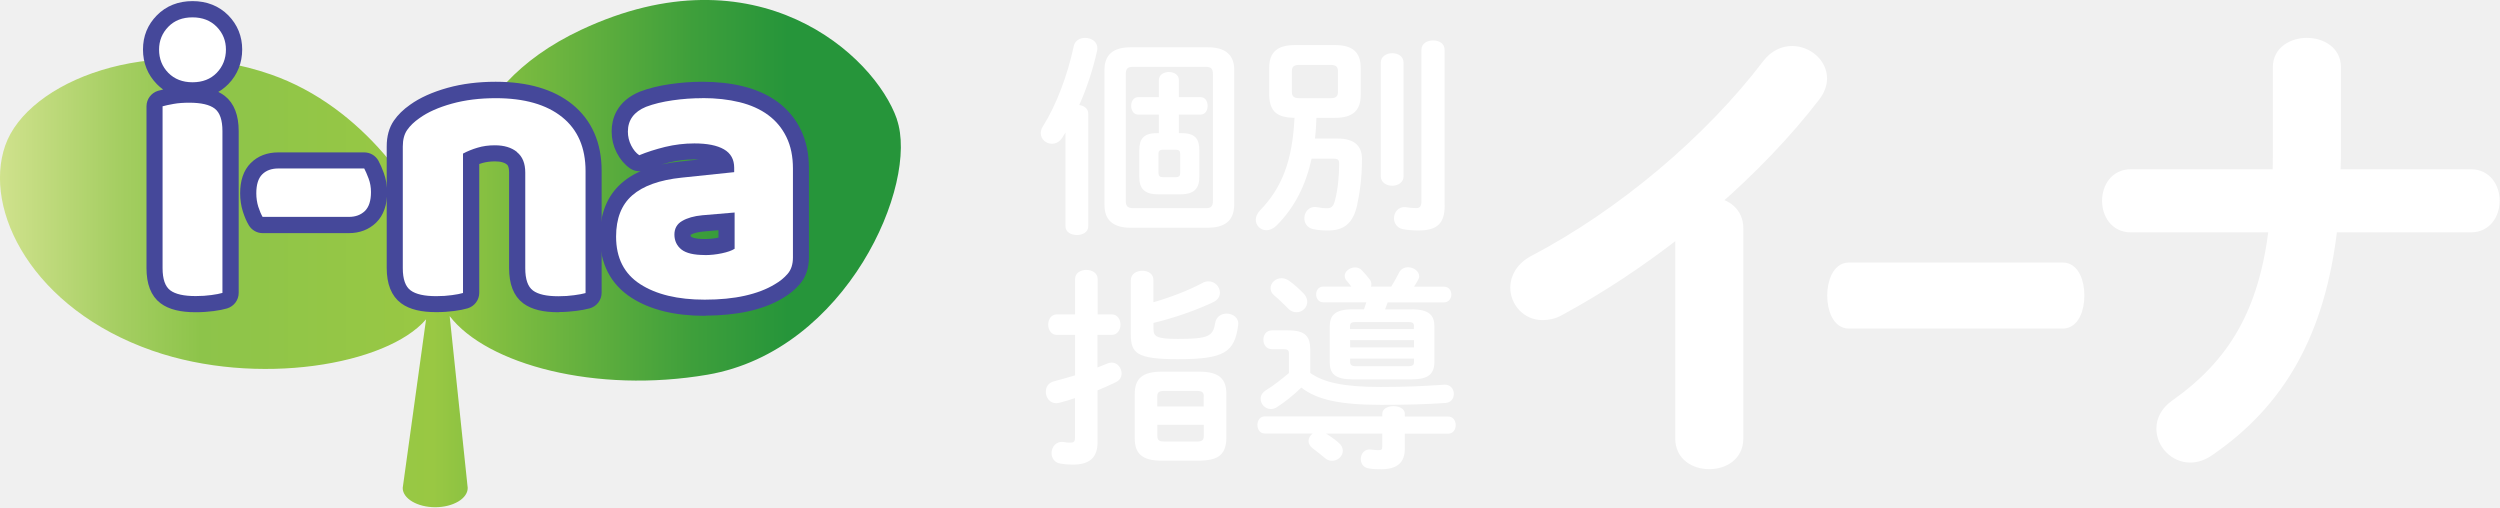
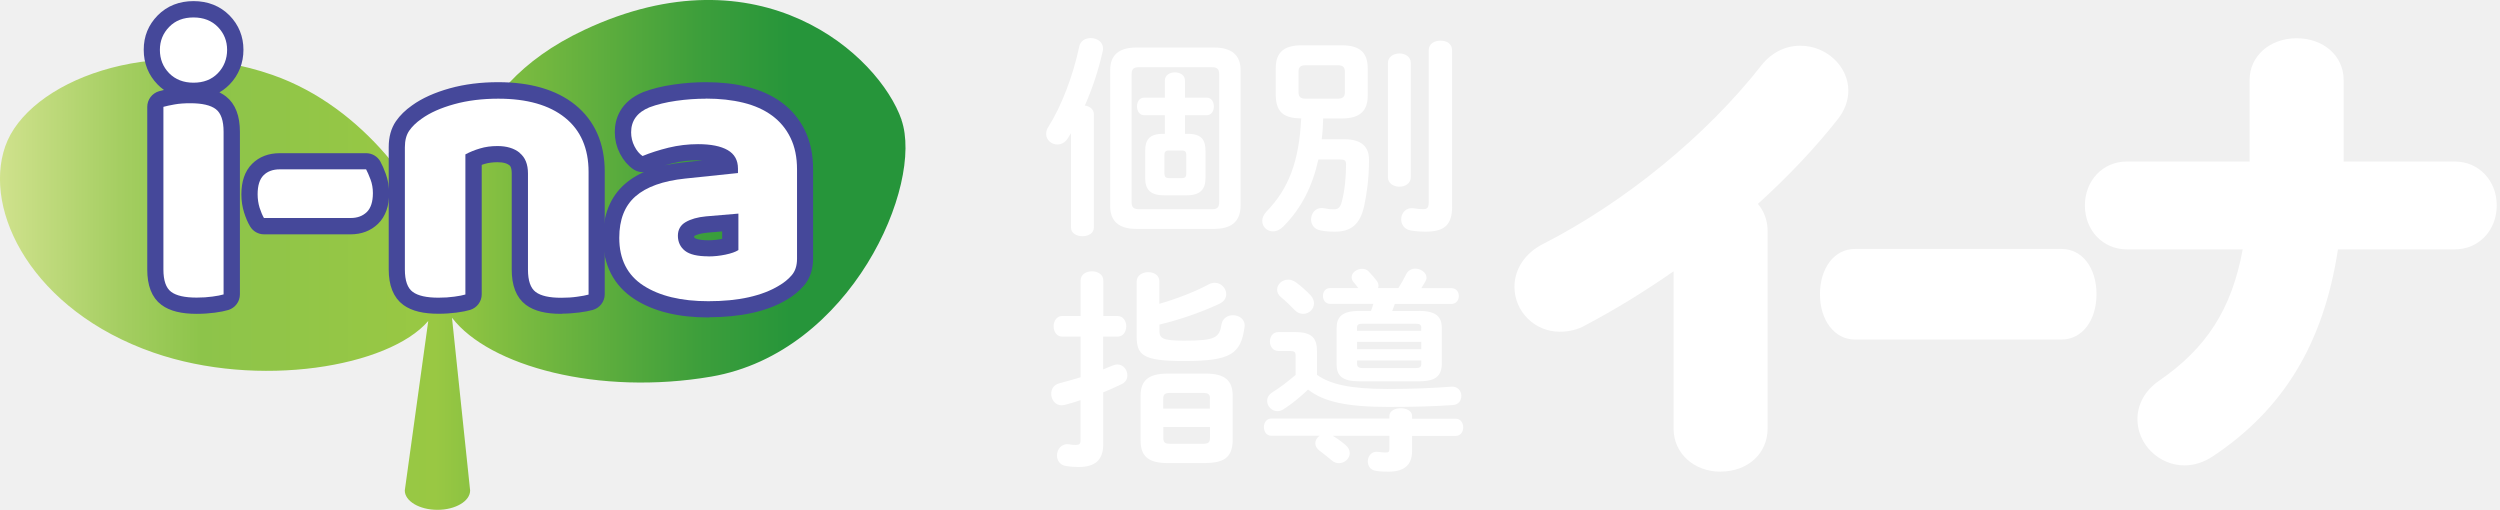
- <svg xmlns="http://www.w3.org/2000/svg" id="_レイヤー_1" data-name="レイヤー 1" viewBox="0 0 292.33 59.31">
+ <svg xmlns="http://www.w3.org/2000/svg" viewBox="0 0 290.83 59.31">
  <defs>
    <style>
      .cls-1 {
+         fill: #414591;
+       }
+ 
+       .cls-2 {
        stroke: #45489a;
        stroke-linecap: round;
        stroke-linejoin: round;
        stroke-width: 1.32px;
      }

-       .cls-1, .cls-2 {
+       .cls-2, .cls-3 {
        fill: #45489a;
      }

-       .cls-3 {
+       .cls-4 {
        fill: #fff;
      }

-       .cls-4 {
+       .cls-5 {
        fill: url(#_ピーマン_2);
      }

-       #footer-wordmark .cls-1 {
+       .cls-1 {
        fill: #fff;
-         stroke: #fff;
      }

-       #footer-wordmark .cls-2 {
+       #_編集モード .cls-3 {
        fill: #fff;
      }
    </style>
    <linearGradient id="_ピーマン_2" data-name="ピーマン 2" x1="95.38" y1="29.65" x2="-64.31" y2="29.65" gradientUnits="userSpaceOnUse">
      <stop offset=".02" stop-color="#26953a" />
      <stop offset=".09" stop-color="#3e9f3b" />
      <stop offset=".22" stop-color="#7bbb40" />
      <stop offset=".28" stop-color="#99c843" />
      <stop offset=".45" stop-color="#8dc44a" />
      <stop offset=".51" stop-color="#a5ce62" />
      <stop offset=".62" stop-color="#dbe798" />
      <stop offset=".64" stop-color="#c1db8a" />
      <stop offset=".68" stop-color="#98c875" />
      <stop offset=".72" stop-color="#75b863" />
      <stop offset=".76" stop-color="#58ab54" />
      <stop offset=".81" stop-color="#42a148" />
      <stop offset=".85" stop-color="#329a40" />
      <stop offset=".91" stop-color="#28963b" />
      <stop offset=".98" stop-color="#26953a" />
    </linearGradient>
  </defs>
-   <g>
-     <path class="cls-4" d="M104.88,13.94c-2.63-7.54-16.43-20.07-36.91-10.46-15.07,7.07-14.7,19.3-16.61,25.68-1.91-6.38-8.89-16.69-19.68-20.45C17.64,3.82,3.24,9.48.61,17.02c-2.63,7.54,3.19,19.1,17.22,23.99,12.23,4.26,27.41,1.67,31.99-3.67l-2.73,19.72c0,1.24,1.71,2.25,3.8,2.25s3.8-1.01,3.8-2.25l-2.11-20.1c4.34,5.66,17.11,9.09,30.17,6.85,16.27-2.8,24.74-22.32,22.12-29.86Z" />
-     <path class="cls-1" d="M22.88,35.85c-1.67,0-2.88-.3-3.7-.91-.93-.69-1.39-1.89-1.39-3.59V12.43c0-.54.36-1.02.88-1.18.36-.11.83-.21,1.44-.31.48-.08.99-.13,1.55-.15-1.12-.16-2.08-.63-2.85-1.42-.95-.97-1.43-2.17-1.43-3.58s.48-2.56,1.43-3.53c.96-.98,2.21-1.47,3.71-1.47s2.75.5,3.71,1.47c.95.97,1.43,2.16,1.43,3.53s-.48,2.61-1.43,3.58c-.83.85-1.87,1.33-3.11,1.45,1.19.1,2.09.4,2.75.91.91.7,1.38,1.91,1.38,3.6v18.92c0,.54-.36,1.02-.88,1.18-.37.11-.85.21-1.47.29-.61.08-1.29.13-2.01.13ZM26.01,34.25h0,0ZM20.24,13.41v17.94c0,1.22.31,1.54.4,1.61.21.16.79.42,2.24.42.61,0,1.18-.03,1.67-.1.08-.01.16-.02.23-.03V15.33c0-.83-.16-1.45-.42-1.65-.21-.16-.78-.44-2.22-.44-.6,0-1.16.04-1.64.12-.09.02-.18.03-.26.05ZM22.51,3.26c-.83,0-1.47.24-1.95.74-.5.51-.73,1.08-.73,1.81s.23,1.35.73,1.86c.48.5,1.12.74,1.95.74s1.47-.24,1.95-.74c.5-.51.73-1.1.73-1.86s-.23-1.3-.73-1.81c-.48-.49-1.12-.74-1.95-.74Z" />
-     <path class="cls-1" d="M40.79,26.6h-10.08c-.43,0-.83-.23-1.05-.6-.24-.4-.44-.87-.63-1.46-.19-.6-.29-1.25-.29-1.93,0-1.35.35-2.38,1.05-3.08.7-.7,1.62-1.05,2.76-1.05h10.04c.45,0,.86.24,1.08.63.19.34.38.78.59,1.35.23.64.35,1.31.35,2.01,0,1.35-.37,2.39-1.09,3.09-.71.69-1.63,1.04-2.72,1.04ZM31.49,24.14h9.3c.59,0,.86-.2,1.01-.34.22-.21.34-.68.34-1.33,0-.41-.07-.79-.2-1.17-.05-.14-.1-.26-.14-.36h-9.25c-.62,0-.88.19-1.02.33-.21.21-.33.69-.33,1.34,0,.43.06.83.17,1.2.04.12.08.24.11.33Z" />
-     <path class="cls-1" d="M65.28,35.85c-1.67,0-2.88-.3-3.7-.91-.93-.69-1.39-1.89-1.39-3.59v-11.19c0-1.02-.38-1.34-.51-1.44-.42-.34-1.02-.51-1.8-.51-.61,0-1.18.08-1.67.22-.29.09-.56.18-.83.29v15.52c0,.54-.36,1.02-.88,1.18-.37.11-.85.21-1.47.29-.61.08-1.29.13-2.01.13-1.66,0-2.88-.29-3.71-.9-.95-.69-1.43-1.9-1.43-3.6v-14.23c0-1.05.24-1.93.72-2.63.42-.61,1-1.18,1.73-1.69,1.08-.78,2.49-1.41,4.17-1.88,1.65-.46,3.49-.69,5.46-.69,3.62,0,6.49.84,8.53,2.48,2.12,1.71,3.2,4.16,3.2,7.26v14.27c0,.55-.37,1.04-.91,1.19-.39.11-.88.2-1.49.28-.61.08-1.29.13-2.01.13ZM57.87,15.76c1.36,0,2.49.36,3.35,1.06,0,0,0,0,0,0,.94.76,1.42,1.89,1.42,3.35v11.19c0,1.22.31,1.54.4,1.61.21.16.79.42,2.24.42.61,0,1.18-.03,1.67-.1.09-.01.19-.03.27-.04v-13.27c0-2.36-.75-4.11-2.28-5.35-1.59-1.29-3.94-1.94-6.98-1.94-1.75,0-3.37.2-4.8.6-1.4.39-2.55.9-3.41,1.52-.5.35-.88.71-1.13,1.08-.19.28-.29.7-.29,1.24v14.23c0,.82.15,1.42.41,1.6.22.16.82.43,2.27.43.61,0,1.18-.03,1.67-.1.08-.01.16-.02.23-.03v-15.3c0-.46.25-.87.65-1.09.59-.31,1.24-.58,1.93-.78.73-.22,1.53-.33,2.38-.33Z" />
-     <path class="cls-1" d="M82.4,36.27c-3.39,0-6.15-.68-8.22-2.02-2.24-1.45-3.37-3.66-3.37-6.58,0-2.48.78-4.42,2.31-5.76,1.47-1.29,3.59-2.06,6.48-2.37l4.92-.52c-.11-.26-.29-.4-.48-.51-.42-.24-1.25-.53-2.84-.53-1.06,0-2.12.13-3.14.38-1.06.26-2.01.57-2.84.91-.38.16-.81.11-1.15-.11-.54-.36-1-.9-1.36-1.59-.35-.68-.53-1.42-.53-2.2,0-1.3.5-3.05,2.88-4.04.01,0,.02,0,.03-.01.97-.37,2.1-.65,3.37-.83,1.24-.18,2.46-.27,3.65-.27,1.69,0,3.25.17,4.65.52,1.45.36,2.72.93,3.77,1.7,1.08.79,1.93,1.81,2.52,3.03.59,1.21.88,2.63.88,4.22v10.4c0,1.1-.31,2.02-.92,2.72-.5.57-1.1,1.07-1.79,1.47-1.06.65-2.36,1.15-3.86,1.48-1.46.32-3.13.49-4.96.49ZM81.21,15.53c1.74,0,3.07.28,4.07.86,1.19.68,1.81,1.8,1.81,3.23v.51c0,.63-.48,1.16-1.1,1.22l-6.12.64c-2.34.25-4.06.84-5.12,1.77-.99.87-1.47,2.15-1.47,3.91,0,2.06.73,3.54,2.25,4.51,1.66,1.08,3.98,1.62,6.88,1.62,1.65,0,3.14-.15,4.43-.43,1.24-.28,2.29-.67,3.12-1.18,0,0,.02-.01.03-.02.46-.27.86-.59,1.18-.96.22-.25.32-.61.32-1.1v-10.4c0-1.22-.21-2.28-.64-3.15-.42-.87-1-1.56-1.76-2.12-.79-.58-1.76-1.01-2.9-1.29-1.2-.3-2.57-.45-4.06-.45-1.07,0-2.18.08-3.3.24-1.08.15-2.03.38-2.83.69-1.18.49-1.34,1.16-1.34,1.76,0,.39.08.74.25,1.07.05.09.1.18.15.26.74-.27,1.56-.51,2.42-.73,1.21-.3,2.46-.45,3.72-.45ZM82.4,31.06c-1.55,0-2.69-.3-3.47-.9-.85-.66-1.3-1.6-1.3-2.72s.53-2.08,1.5-2.65c.75-.44,1.72-.72,2.88-.83l3.79-.32c.35-.03.68.09.94.32.25.23.4.56.4.91v4.24c0,.42-.22.81-.57,1.04-.47.3-1.09.53-1.9.7-.74.15-1.5.23-2.25.23ZM84.67,26.2l-2.44.21c-.79.07-1.41.24-1.85.5-.22.13-.29.26-.29.53,0,.36.1.58.35.78.15.12.64.39,1.96.39.59,0,1.18-.06,1.75-.18.21-.04.38-.09.52-.13v-2.09Z" />
-     <path class="cls-3" d="M18.6,5.8c0-1.04.36-1.93,1.08-2.67.72-.74,1.66-1.1,2.83-1.1s2.11.37,2.83,1.1c.72.74,1.08,1.63,1.08,2.67s-.36,1.98-1.08,2.72c-.72.74-1.67,1.1-2.83,1.1s-2.11-.37-2.83-1.1c-.72-.74-1.08-1.64-1.08-2.72ZM26.01,34.25c-.31.09-.74.18-1.29.25-.55.08-1.17.12-1.84.12-1.38,0-2.37-.22-2.97-.67s-.9-1.31-.9-2.6V12.43c.31-.09.74-.18,1.29-.28s1.17-.14,1.84-.14c1.38,0,2.37.23,2.97.69.6.46.9,1.34.9,2.62v18.92Z" />
-     <path class="cls-3" d="M30.71,25.37c-.18-.31-.35-.71-.51-1.2-.15-.49-.23-1.01-.23-1.57,0-1.01.23-1.75.69-2.21.46-.46,1.09-.69,1.89-.69h10.04c.15.28.32.67.51,1.17s.28,1.04.28,1.59c0,1.01-.24,1.75-.71,2.21-.48.46-1.1.69-1.86.69h-10.08Z" />
-     <path class="cls-3" d="M60.45,17.77c-.64-.52-1.5-.78-2.58-.78-.74,0-1.41.09-2.03.28-.61.18-1.18.41-1.7.69v16.3c-.31.09-.74.18-1.29.25-.55.08-1.17.12-1.84.12-1.38,0-2.38-.22-2.99-.67-.61-.44-.92-1.31-.92-2.6v-14.23c0-.8.17-1.44.51-1.93.34-.49.81-.95,1.43-1.38.98-.71,2.25-1.27,3.8-1.7,1.55-.43,3.26-.64,5.13-.64,3.34,0,5.93.74,7.76,2.21,1.83,1.47,2.74,3.58,2.74,6.31v14.27c-.34.09-.78.18-1.34.25-.55.08-1.17.12-1.84.12-1.38,0-2.37-.22-2.97-.67s-.9-1.31-.9-2.6v-11.19c0-1.07-.32-1.87-.97-2.39Z" />
-     <path class="cls-3" d="M82.13,11.47c1.6,0,3.05.16,4.35.48,1.3.32,2.42.82,3.34,1.5.92.68,1.63,1.53,2.14,2.58.51,1.04.76,2.27.76,3.68v10.4c0,.8-.21,1.44-.62,1.91-.41.48-.91.88-1.5,1.22-.95.58-2.12,1.03-3.5,1.34-1.38.31-2.95.46-4.7.46-3.16,0-5.68-.61-7.55-1.82-1.87-1.21-2.81-3.06-2.81-5.55,0-2.12.63-3.73,1.89-4.83,1.26-1.1,3.19-1.8,5.8-2.07l6.12-.64v-.51c0-.98-.4-1.7-1.2-2.16-.8-.46-1.95-.69-3.45-.69-1.17,0-2.31.14-3.43.41-1.12.28-2.13.6-3.02.97-.37-.25-.68-.62-.94-1.13-.26-.51-.39-1.05-.39-1.63,0-1.35.71-2.32,2.12-2.9.89-.34,1.93-.59,3.11-.76,1.18-.17,2.34-.25,3.48-.25ZM82.4,29.83c.67,0,1.34-.07,2-.21.66-.14,1.16-.31,1.5-.53v-4.24l-3.77.32c-.98.09-1.77.32-2.37.67-.6.35-.9.88-.9,1.59s.28,1.32.83,1.75c.55.43,1.46.64,2.72.64Z" />
-   </g>
-   <g id="footer-wordmark">
+   <g id="_レイヤー_1" data-name="レイヤー 1">
    <g>
-       <path class="cls-1" d="M196.55,26.85c-4.67,3.7-9.56,6.9-14.23,9.42-.68.39-1.35.5-1.97.5-1.8,0-3.09-1.51-3.09-3.14,0-1.12.62-2.35,2.14-3.14,10.18-5.33,20.48-13.96,27.34-22.99.79-1.01,1.8-1.46,2.81-1.46,1.74,0,3.43,1.35,3.43,3.14,0,.62-.23,1.35-.79,2.07-3.32,4.32-7.43,8.58-11.93,12.5,1.52.11,2.93,1.12,2.93,2.92v24.61c0,1.96-1.63,2.92-3.32,2.92s-3.32-.95-3.32-2.92v-24.45Z" />
-       <path class="cls-1" d="M241.22,31.36c1.24,0,1.85,1.57,1.85,3.2s-.62,3.2-1.85,3.2h-25.05c-1.24,0-1.85-1.63-1.85-3.2s.62-3.2,1.85-3.2h25.05Z" />
-       <path class="cls-1" d="M266.37,20.46c.06-.79.06-1.63.06-2.47V7.84c0-1.85,1.69-2.75,3.32-2.75s3.32.9,3.32,2.75v10.65c0,.67-.06,1.29-.06,1.96h15.92c1.8,0,2.7,1.51,2.7,3.03s-.9,3.03-2.7,3.03h-16.26c-1.41,12.5-6.19,20.58-14.4,26.19-.73.5-1.46.73-2.14.73-1.86,0-3.32-1.57-3.32-3.31,0-.95.45-1.96,1.58-2.75,6.75-4.77,10.41-10.77,11.59-20.86h-16.82c-1.8,0-2.7-1.51-2.7-3.03s.9-3.03,2.7-3.03h17.22Z" />
+       <path class="cls-5" d="M104.88,13.94c-2.63-7.54-16.43-20.07-36.91-10.46-15.07,7.07-14.7,19.3-16.61,25.68-1.91-6.38-8.89-16.69-19.68-20.45C17.64,3.82,3.24,9.48.61,17.02c-2.63,7.54,3.19,19.1,17.22,23.99,12.23,4.26,27.41,1.67,31.99-3.67l-2.73,19.72c0,1.24,1.71,2.25,3.8,2.25s3.8-1.01,3.8-2.25l-2.11-20.1c4.34,5.66,17.11,9.09,30.17,6.85,16.27-2.8,24.74-22.32,22.12-29.86Z" />
+       <path class="cls-2" d="M22.88,35.85c-1.67,0-2.88-.3-3.7-.91-.93-.69-1.39-1.89-1.39-3.59V12.43c0-.54.36-1.02.88-1.18.36-.11.83-.21,1.44-.31.48-.08.99-.13,1.55-.15-1.12-.16-2.08-.63-2.85-1.42-.95-.97-1.43-2.17-1.43-3.58s.48-2.56,1.43-3.53c.96-.98,2.21-1.47,3.71-1.47s2.75.5,3.71,1.47c.95.97,1.43,2.16,1.43,3.53s-.48,2.61-1.43,3.58c-.83.85-1.87,1.33-3.11,1.45,1.19.1,2.09.4,2.75.91.91.7,1.38,1.91,1.38,3.6v18.92c0,.54-.36,1.02-.88,1.18-.37.11-.85.21-1.47.29-.61.08-1.29.13-2.01.13ZM26.01,34.25h0,0ZM20.24,13.41v17.94c0,1.22.31,1.54.4,1.61.21.16.79.42,2.24.42.61,0,1.18-.03,1.67-.1.08-.01.16-.02.23-.03V15.33c0-.83-.16-1.45-.42-1.65-.21-.16-.78-.44-2.22-.44-.6,0-1.16.04-1.64.12-.09.02-.18.03-.26.05ZM22.51,3.26c-.83,0-1.47.24-1.95.74-.5.51-.73,1.08-.73,1.81s.23,1.35.73,1.86c.48.5,1.12.74,1.95.74s1.47-.24,1.95-.74c.5-.51.73-1.1.73-1.86s-.23-1.3-.73-1.81c-.48-.49-1.12-.74-1.95-.74Z" />
+       <path class="cls-2" d="M40.79,26.6h-10.08c-.43,0-.83-.23-1.05-.6-.24-.4-.44-.87-.63-1.46-.19-.6-.29-1.25-.29-1.93,0-1.35.35-2.38,1.05-3.08.7-.7,1.62-1.05,2.76-1.05h10.04c.45,0,.86.24,1.08.63.19.34.38.78.59,1.35.23.64.35,1.31.35,2.01,0,1.35-.37,2.39-1.09,3.09-.71.69-1.63,1.04-2.72,1.04ZM31.49,24.14h9.3c.59,0,.86-.2,1.01-.34.22-.21.34-.68.34-1.33,0-.41-.07-.79-.2-1.17-.05-.14-.1-.26-.14-.36h-9.25c-.62,0-.88.19-1.02.33-.21.21-.33.69-.33,1.34,0,.43.06.83.17,1.2.04.12.08.24.11.33Z" />
+       <path class="cls-2" d="M65.28,35.85c-1.67,0-2.88-.3-3.7-.91-.93-.69-1.39-1.89-1.39-3.59v-11.19c0-1.02-.38-1.34-.51-1.44-.42-.34-1.02-.51-1.8-.51-.61,0-1.18.08-1.67.22-.29.09-.56.18-.83.29v15.52c0,.54-.36,1.02-.88,1.18-.37.11-.85.21-1.47.29-.61.08-1.29.13-2.01.13-1.66,0-2.88-.29-3.71-.9-.95-.69-1.43-1.9-1.43-3.6v-14.23c0-1.05.24-1.93.72-2.63.42-.61,1-1.18,1.73-1.69,1.08-.78,2.49-1.41,4.17-1.88,1.65-.46,3.49-.69,5.46-.69,3.62,0,6.49.84,8.53,2.48,2.12,1.71,3.2,4.16,3.2,7.26v14.27c0,.55-.37,1.04-.91,1.19-.39.11-.88.2-1.49.28-.61.08-1.29.13-2.01.13ZM57.87,15.76c1.36,0,2.49.36,3.35,1.06,0,0,0,0,0,0,.94.76,1.42,1.89,1.42,3.35v11.19c0,1.22.31,1.54.4,1.61.21.16.79.42,2.24.42.61,0,1.18-.03,1.67-.1.09-.01.19-.03.27-.04v-13.27c0-2.36-.75-4.11-2.28-5.35-1.59-1.29-3.94-1.94-6.98-1.94-1.75,0-3.37.2-4.8.6-1.4.39-2.55.9-3.41,1.52-.5.35-.88.71-1.13,1.08-.19.28-.29.7-.29,1.24v14.23c0,.82.15,1.42.41,1.6.22.16.82.43,2.27.43.61,0,1.18-.03,1.67-.1.08-.01.16-.02.23-.03v-15.3c0-.46.25-.87.65-1.09.59-.31,1.24-.58,1.93-.78.73-.22,1.53-.33,2.38-.33Z" />
+       <path class="cls-2" d="M82.4,36.27c-3.39,0-6.15-.68-8.22-2.02-2.24-1.45-3.37-3.66-3.37-6.58,0-2.48.78-4.42,2.31-5.76,1.47-1.29,3.59-2.06,6.48-2.37l4.92-.52c-.11-.26-.29-.4-.48-.51-.42-.24-1.25-.53-2.84-.53-1.06,0-2.12.13-3.14.38-1.06.26-2.01.57-2.84.91-.38.16-.81.11-1.15-.11-.54-.36-1-.9-1.36-1.59-.35-.68-.53-1.42-.53-2.2,0-1.3.5-3.05,2.88-4.04.01,0,.02,0,.03-.01.97-.37,2.1-.65,3.37-.83,1.24-.18,2.46-.27,3.65-.27,1.69,0,3.25.17,4.65.52,1.45.36,2.72.93,3.77,1.7,1.08.79,1.93,1.81,2.52,3.03.59,1.21.88,2.63.88,4.22v10.4c0,1.1-.31,2.02-.92,2.72-.5.57-1.1,1.07-1.79,1.47-1.06.65-2.36,1.15-3.86,1.48-1.46.32-3.13.49-4.96.49ZM81.21,15.53c1.74,0,3.07.28,4.07.86,1.19.68,1.81,1.8,1.81,3.23v.51c0,.63-.48,1.16-1.1,1.22l-6.12.64c-2.34.25-4.06.84-5.12,1.77-.99.87-1.47,2.15-1.47,3.91,0,2.06.73,3.54,2.25,4.51,1.66,1.08,3.98,1.62,6.88,1.62,1.65,0,3.14-.15,4.43-.43,1.24-.28,2.29-.67,3.12-1.18,0,0,.02-.01.03-.02.46-.27.86-.59,1.18-.96.22-.25.32-.61.32-1.1v-10.4c0-1.22-.21-2.28-.64-3.15-.42-.87-1-1.56-1.76-2.12-.79-.58-1.76-1.01-2.9-1.29-1.2-.3-2.57-.45-4.06-.45-1.07,0-2.18.08-3.3.24-1.08.15-2.03.38-2.83.69-1.18.49-1.34,1.16-1.34,1.76,0,.39.08.74.25,1.07.05.09.1.18.15.26.74-.27,1.56-.51,2.42-.73,1.21-.3,2.46-.45,3.72-.45ZM82.4,31.06c-1.55,0-2.69-.3-3.47-.9-.85-.66-1.3-1.6-1.3-2.72s.53-2.08,1.5-2.65c.75-.44,1.72-.72,2.88-.83l3.79-.32c.35-.03.68.09.94.32.25.23.4.56.4.91v4.24c0,.42-.22.81-.57,1.04-.47.3-1.09.53-1.9.7-.74.15-1.5.23-2.25.23ZM84.67,26.2l-2.44.21c-.79.07-1.41.24-1.85.5-.22.13-.29.26-.29.53,0,.36.1.58.35.78.15.12.64.39,1.96.39.59,0,1.18-.06,1.75-.18.21-.04.38-.09.52-.13v-2.09Z" />
+       <path class="cls-4" d="M18.6,5.8c0-1.04.36-1.93,1.08-2.67.72-.74,1.66-1.1,2.83-1.1s2.11.37,2.83,1.1c.72.74,1.08,1.63,1.08,2.67s-.36,1.98-1.08,2.72c-.72.74-1.67,1.1-2.83,1.1s-2.11-.37-2.83-1.1c-.72-.74-1.08-1.64-1.08-2.72ZM26.01,34.25c-.31.09-.74.18-1.29.25-.55.08-1.17.12-1.84.12-1.38,0-2.37-.22-2.97-.67s-.9-1.31-.9-2.6V12.43c.31-.09.74-.18,1.29-.28s1.17-.14,1.84-.14c1.38,0,2.37.23,2.97.69.6.46.9,1.34.9,2.62v18.92Z" />
+       <path class="cls-4" d="M30.71,25.37c-.18-.31-.35-.71-.51-1.2-.15-.49-.23-1.01-.23-1.57,0-1.01.23-1.75.69-2.21.46-.46,1.09-.69,1.89-.69h10.04c.15.28.32.67.51,1.17s.28,1.04.28,1.59c0,1.01-.24,1.75-.71,2.21-.48.46-1.1.69-1.86.69h-10.08Z" />
+       <path class="cls-4" d="M60.45,17.77c-.64-.52-1.5-.78-2.58-.78-.74,0-1.41.09-2.03.28-.61.18-1.18.41-1.7.69v16.3c-.31.09-.74.18-1.29.25-.55.08-1.17.12-1.84.12-1.38,0-2.38-.22-2.99-.67-.61-.44-.92-1.31-.92-2.6v-14.23c0-.8.17-1.44.51-1.93.34-.49.81-.95,1.43-1.38.98-.71,2.25-1.27,3.8-1.7,1.55-.43,3.26-.64,5.13-.64,3.34,0,5.93.74,7.76,2.21,1.83,1.47,2.74,3.58,2.74,6.31v14.27c-.34.09-.78.18-1.34.25-.55.08-1.17.12-1.84.12-1.38,0-2.37-.22-2.97-.67s-.9-1.31-.9-2.6v-11.19c0-1.07-.32-1.87-.97-2.39Z" />
+       <path class="cls-4" d="M82.13,11.47c1.6,0,3.05.16,4.35.48,1.3.32,2.42.82,3.34,1.5.92.68,1.63,1.53,2.14,2.58.51,1.04.76,2.27.76,3.68v10.4c0,.8-.21,1.44-.62,1.91-.41.48-.91.88-1.5,1.22-.95.58-2.12,1.03-3.5,1.34-1.38.31-2.95.46-4.7.46-3.16,0-5.68-.61-7.55-1.82-1.87-1.21-2.81-3.06-2.81-5.55,0-2.12.63-3.73,1.89-4.83,1.26-1.1,3.19-1.8,5.8-2.07l6.12-.64v-.51c0-.98-.4-1.7-1.2-2.16-.8-.46-1.95-.69-3.45-.69-1.17,0-2.31.14-3.43.41-1.12.28-2.13.6-3.02.97-.37-.25-.68-.62-.94-1.13-.26-.51-.39-1.05-.39-1.63,0-1.35.71-2.32,2.12-2.9.89-.34,1.93-.59,3.11-.76,1.18-.17,2.34-.25,3.48-.25ZM82.4,29.83c.67,0,1.34-.07,2-.21.66-.14,1.16-.31,1.5-.53v-4.24l-3.77.32c-.98.09-1.77.32-2.37.67-.6.35-.9.88-.9,1.59s.28,1.32.83,1.75c.55.43,1.46.64,2.72.64Z" />
    </g>
    <g>
-       <path class="cls-2" d="M124.59,15.49c-.12.2-.25.4-.37.6-.32.52-.8.72-1.22.72-.67,0-1.3-.52-1.3-1.22,0-.27.07-.55.25-.82,1.54-2.42,2.89-5.98,3.61-9.39.15-.65.72-.95,1.32-.95.72,0,1.44.42,1.44,1.22,0,.12-.02.22-.05.35-.45,2.04-1.17,4.26-2.07,6.28.55.07,1.05.42,1.05,1v13.2c0,.67-.67,1-1.32,1s-1.34-.32-1.34-1v-10.98ZM132.19,26.63c-2.02,0-3.04-.9-3.04-2.64v-15.84c0-1.74,1.02-2.62,3.04-2.62h9.07c1.99,0,3.06.87,3.06,2.62v15.84c-.05,1.97-1.27,2.62-3.06,2.64h-9.07ZM141.03,24.34c.6,0,.8-.25.8-.85v-14.82c0-.6-.2-.85-.8-.85h-8.59c-.6,0-.8.25-.8.85v14.82c0,.6.2.82.8.85h8.59ZM138.17,15.57c1.62,0,2.07.7,2.07,2.02v3.11c0,1.32-.6,2.02-2.19,2.02h-2.64c-1.62,0-2.19-.7-2.19-2.02v-3.11c0-1.32.47-2.02,2.07-2.02h.22v-2.17h-2.42c-.55,0-.82-.52-.82-1.02,0-.52.27-1.02.82-1.02h2.42v-1.99c0-.65.6-.95,1.17-.95s1.17.3,1.17.95v1.99h2.54c.55,0,.82.5.82,1.02s-.27,1.02-.82,1.02h-2.54v2.17h.32ZM137.5,20.72c.37,0,.5-.17.5-.47v-2.27c0-.3-.12-.47-.5-.47h-1.54c-.37,0-.5.17-.5.47v2.27c.02.32.17.47.5.47h1.54Z" />
-       <path class="cls-2" d="M151.32,13.78c-1.92-.05-2.86-.67-2.91-2.66v-3.19c0-1.84.97-2.66,3.01-2.66h4.68c2.04,0,3.01.82,3.01,2.66v3.19c0,1.84-.97,2.66-3.01,2.66h-2.17c-.02.8-.07,1.62-.17,2.42h2.64c2.04,0,2.86.92,2.86,2.39,0,2.22-.27,4.01-.57,5.4-.47,2.14-1.57,2.96-3.36,2.96-.62,0-1.1-.02-1.74-.15-.75-.15-1.07-.72-1.07-1.27,0-.75.55-1.47,1.52-1.3.5.1.75.12,1.15.12.47,0,.72-.2.9-.87.35-1.32.5-2.89.5-4.36,0-.45-.15-.57-.75-.57h-2.47c-.7,3.16-1.99,5.7-4.08,7.8-.4.4-.82.57-1.2.57-.7,0-1.25-.55-1.25-1.22,0-.35.15-.72.5-1.1,2.57-2.64,3.79-5.83,4.03-10.83h-.05ZM155.6,11.48c.62,0,.85-.22.85-.75v-2.39c0-.52-.22-.75-.85-.75h-3.69c-.62,0-.85.22-.85.75v2.39c0,.52.22.75.85.75h3.69ZM161.46,7.32c0-.72.67-1.1,1.34-1.1s1.32.37,1.32,1.1v13.3c0,.72-.67,1.1-1.32,1.1s-1.34-.37-1.34-1.1V7.32ZM168.93,24.01c0,2.07-.82,2.94-3.06,2.94-.62,0-1.27-.05-1.82-.15-.7-.15-1.05-.72-1.05-1.27,0-.72.52-1.42,1.44-1.3.32.05.65.1,1.17.1.32,0,.6-.1.6-.77V5.83c0-.75.67-1.1,1.37-1.1s1.34.35,1.34,1.1v18.18Z" />
-       <path class="cls-2" d="M130,36.76c.67,0,1.02.6,1.02,1.2s-.35,1.2-1.02,1.2h-1.67v3.81c.4-.15.8-.32,1.17-.47.17-.07.32-.1.5-.1.67,0,1.15.62,1.15,1.27,0,.4-.2.8-.67,1.02-.67.32-1.39.65-2.14.95v6.05c0,1.79-.9,2.64-2.89,2.64-.52,0-1.05-.05-1.44-.12-.72-.1-1.05-.67-1.05-1.22,0-.72.52-1.44,1.44-1.3.22.05.5.07.75.07.4,0,.55-.12.55-.55v-4.66c-.62.22-1.25.4-1.84.55-.12.02-.25.05-.35.05-.77,0-1.22-.67-1.22-1.34,0-.52.27-1.05.95-1.22.77-.2,1.62-.45,2.47-.7v-4.73h-2.14c-.65,0-1-.6-1-1.2s.35-1.2,1-1.2h2.14v-4.13c0-.72.67-1.07,1.32-1.07s1.32.35,1.32,1.07v4.13h1.67ZM134.88,35.34c1.99-.57,4.13-1.4,5.7-2.24.25-.15.5-.2.75-.2.75,0,1.32.65,1.32,1.32,0,.42-.22.85-.8,1.12-2.07.97-4.56,1.84-6.97,2.42v.72c0,.87.35,1.15,2.86,1.15,3.61,0,4.11-.32,4.36-1.89.12-.72.72-1.07,1.34-1.07.72,0,1.47.5,1.34,1.37-.42,3.19-1.69,3.96-7.05,3.96-4.83,0-5.5-.7-5.5-2.91v-6.33c0-.72.67-1.1,1.34-1.1s1.3.35,1.3,1.07v2.62ZM135.83,53.87c-2.29,0-3.14-.85-3.14-2.59v-5.23c0-1.74.85-2.59,3.14-2.59h4.43c2.29,0,3.14.85,3.14,2.59v5.23c-.05,2.12-1.25,2.54-3.14,2.59h-4.43ZM140.76,46.38c0-.5-.17-.67-.85-.67h-3.74c-.67,0-.85.17-.85.67v1.15h5.43v-1.15ZM139.91,51.63c.67,0,.85-.17.85-.67v-1.29h-5.43v1.29c0,.6.32.67.85.67h3.74Z" />
-       <path class="cls-2" d="M161.63,48.39c0-.6.67-.9,1.32-.9s1.32.3,1.32.9v.32h5.08c.57,0,.87.5.87,1s-.3,1-.87,1h-5.08v1.74c0,1.62-.87,2.42-2.76,2.42-.4,0-.9,0-1.47-.1-.65-.1-.92-.6-.92-1.1,0-.62.45-1.22,1.22-1.1.22.02.55.07.82.07.4,0,.47-.07.47-.45v-1.49h-6.6l.05.02c.42.25,1.02.67,1.47,1.07.32.27.47.6.47.92,0,.62-.57,1.17-1.25,1.17-.27,0-.55-.07-.82-.3-.52-.42-1.02-.85-1.47-1.17-.32-.25-.47-.55-.47-.85,0-.32.2-.67.5-.87h-5.63c-.55,0-.85-.5-.85-1s.3-1,.85-1h13.75v-.32ZM153.21,43.61c1.52,1.07,3.76,1.64,8.22,1.64,2.86,0,5.18-.1,7.42-.27.75-.05,1.15.52,1.15,1.07s-.32,1.02-.97,1.07c-2.14.15-4.51.22-7.5.22-4.86,0-7.55-.6-9.36-2.02-1,.95-1.92,1.69-2.86,2.29-.22.15-.47.22-.7.22-.67,0-1.2-.57-1.2-1.2,0-.35.17-.72.65-1.02.85-.52,1.74-1.22,2.66-1.99v-2.27c0-.4-.15-.52-.67-.52h-1.32c-.67,0-1-.55-1-1.1s.32-1.1,1-1.1h1.89c1.99,0,2.59.67,2.59,2.27v2.69ZM152.44,34.32c.3.32.42.67.42.97,0,.67-.57,1.22-1.25,1.22-.35,0-.7-.12-1-.45-.55-.55-1.05-1.05-1.59-1.49-.32-.27-.45-.57-.45-.87,0-.62.57-1.17,1.3-1.17.27,0,.57.1.87.3.65.47,1.22,1,1.69,1.49ZM165.07,36.17c2.04,0,2.66.7,2.66,2.02v4.13c-.02,1.74-1.15,2.02-2.66,2.04h-6.92c-2.04,0-2.66-.67-2.66-1.99v-4.18c0-1.32.62-2.02,2.66-2.02h1.34c.1-.27.2-.55.27-.82h-5.01c-.57,0-.85-.47-.85-.92,0-.47.27-.92.85-.92h3.26c-.17-.25-.37-.47-.57-.72-.15-.17-.2-.37-.2-.55,0-.52.6-.97,1.2-.97.3,0,.6.1.82.35.42.45.62.7.9,1.05.15.2.2.4.2.57,0,.1-.02.2-.05.27h2.37c.35-.55.65-1.1.92-1.64.22-.42.62-.62,1.05-.62.62,0,1.3.45,1.3,1.05,0,.15-.05.3-.15.47-.15.27-.3.52-.45.75h3.49c.57,0,.87.45.87.92,0,.45-.3.92-.87.92h-6.58c-.1.27-.2.55-.3.82h3.11ZM165.34,38.13c0-.32-.15-.47-.6-.47h-6.28c-.45,0-.6.15-.6.47v.35h7.47v-.35ZM157.87,40.62h7.47v-.85h-7.47v.85ZM164.72,42.82c.45,0,.62-.15.62-.47v-.42h-7.47v.42c0,.37.3.47.62.47h6.23Z" />
+       <path class="cls-1" d="M124.59,15.49c-.12.2-.25.4-.37.6-.32.52-.8.72-1.22.72-.67,0-1.3-.52-1.3-1.22,0-.27.07-.55.25-.82,1.54-2.42,2.89-5.98,3.61-9.39.15-.65.72-.95,1.32-.95.72,0,1.44.42,1.44,1.22,0,.12-.02.22-.05.35-.45,2.04-1.17,4.26-2.07,6.28.55.07,1.05.42,1.05,1v13.2c0,.67-.67,1-1.32,1s-1.34-.32-1.34-1v-10.98ZM132.19,26.63c-2.02,0-3.04-.9-3.04-2.64v-15.84c0-1.74,1.02-2.62,3.04-2.62h9.07c1.99,0,3.06.87,3.06,2.62v15.84c-.05,1.97-1.27,2.62-3.06,2.64h-9.07ZM141.03,24.34c.6,0,.8-.25.8-.85v-14.82c0-.6-.2-.85-.8-.85h-8.59c-.6,0-.8.25-.8.85v14.82c0,.6.2.82.8.85h8.59ZM138.17,15.57c1.62,0,2.07.7,2.07,2.02v3.11c0,1.32-.6,2.02-2.19,2.02h-2.64c-1.62,0-2.19-.7-2.19-2.02v-3.11c0-1.32.47-2.02,2.07-2.02h.22v-2.17h-2.42c-.55,0-.82-.52-.82-1.02,0-.52.27-1.02.82-1.02h2.42v-1.99c0-.65.6-.95,1.17-.95s1.17.3,1.17.95v1.99h2.54c.55,0,.82.5.82,1.02s-.27,1.02-.82,1.02h-2.54v2.17h.32ZM137.5,20.72c.37,0,.5-.17.5-.47v-2.27c0-.3-.12-.47-.5-.47h-1.54c-.37,0-.5.17-.5.47v2.27c.02.32.17.47.5.47h1.54Z" />
+       <path class="cls-1" d="M151.32,13.78c-1.92-.05-2.86-.67-2.91-2.66v-3.19c0-1.84.97-2.66,3.01-2.66h4.68c2.04,0,3.01.82,3.01,2.66v3.19c0,1.84-.97,2.66-3.01,2.66h-2.17c-.02.8-.07,1.62-.17,2.42h2.64c2.04,0,2.86.92,2.86,2.39,0,2.22-.27,4.01-.57,5.4-.47,2.14-1.57,2.96-3.36,2.96-.62,0-1.1-.02-1.74-.15-.75-.15-1.07-.72-1.07-1.27,0-.75.55-1.47,1.52-1.3.5.1.75.12,1.15.12.47,0,.72-.2.9-.87.35-1.32.5-2.89.5-4.36,0-.45-.15-.57-.75-.57h-2.47c-.7,3.16-1.99,5.7-4.08,7.8-.4.4-.82.57-1.2.57-.7,0-1.25-.55-1.25-1.22,0-.35.15-.72.5-1.1,2.57-2.64,3.79-5.83,4.03-10.83h-.05ZM155.6,11.48c.62,0,.85-.22.85-.75v-2.39c0-.52-.22-.75-.85-.75h-3.69c-.62,0-.85.22-.85.75v2.39c0,.52.22.75.85.75h3.69ZM161.46,7.32c0-.72.67-1.1,1.34-1.1s1.32.37,1.32,1.1v13.3c0,.72-.67,1.1-1.32,1.1s-1.34-.37-1.34-1.1V7.32ZM168.93,24.01c0,2.07-.82,2.94-3.06,2.94-.62,0-1.27-.05-1.82-.15-.7-.15-1.05-.72-1.05-1.27,0-.72.52-1.42,1.44-1.3.32.05.65.1,1.17.1.32,0,.6-.1.6-.77V5.83c0-.75.67-1.1,1.37-1.1s1.34.35,1.34,1.1v18.18Z" />
+       <path class="cls-1" d="M130,36.76c.67,0,1.02.6,1.02,1.2s-.35,1.2-1.02,1.2h-1.67v3.81c.4-.15.8-.32,1.17-.47.17-.07.32-.1.5-.1.67,0,1.15.62,1.15,1.27,0,.4-.2.8-.67,1.02-.67.32-1.39.65-2.14.95v6.05c0,1.79-.9,2.64-2.89,2.64-.52,0-1.05-.05-1.44-.12-.72-.1-1.05-.67-1.05-1.22,0-.72.52-1.44,1.44-1.3.22.05.5.07.75.07.4,0,.55-.12.55-.55v-4.66c-.62.22-1.25.4-1.84.55-.12.02-.25.05-.35.05-.77,0-1.22-.67-1.22-1.34,0-.52.27-1.05.95-1.22.77-.2,1.62-.45,2.47-.7v-4.73h-2.14c-.65,0-1-.6-1-1.2s.35-1.2,1-1.2h2.14v-4.13c0-.72.67-1.07,1.32-1.07s1.32.35,1.32,1.07v4.13h1.67ZM134.88,35.34c1.99-.57,4.13-1.4,5.7-2.24.25-.15.5-.2.75-.2.75,0,1.32.65,1.32,1.32,0,.42-.22.85-.8,1.12-2.07.97-4.56,1.84-6.97,2.42v.72c0,.87.35,1.15,2.86,1.15,3.61,0,4.11-.32,4.36-1.89.12-.72.72-1.07,1.34-1.07.72,0,1.47.5,1.34,1.37-.42,3.19-1.69,3.96-7.05,3.96-4.83,0-5.5-.7-5.5-2.91v-6.33c0-.72.67-1.1,1.34-1.1s1.3.35,1.3,1.07v2.62ZM135.83,53.87c-2.29,0-3.14-.85-3.14-2.59v-5.23c0-1.74.85-2.59,3.14-2.59h4.43c2.29,0,3.14.85,3.14,2.59v5.23c-.05,2.12-1.25,2.54-3.14,2.59h-4.43ZM140.76,46.38c0-.5-.17-.67-.85-.67h-3.74c-.67,0-.85.17-.85.67v1.15h5.43v-1.15ZM139.91,51.63c.67,0,.85-.17.85-.67v-1.29h-5.43v1.29c0,.6.32.67.85.67h3.74Z" />
+       <path class="cls-1" d="M161.63,48.39c0-.6.67-.9,1.32-.9s1.32.3,1.32.9v.32h5.08c.57,0,.87.5.87,1s-.3,1-.87,1h-5.08v1.74c0,1.62-.87,2.42-2.76,2.42-.4,0-.9,0-1.47-.1-.65-.1-.92-.6-.92-1.1,0-.62.45-1.22,1.22-1.1.22.02.55.07.82.07.4,0,.47-.07.47-.45v-1.49h-6.6l.05.02c.42.25,1.02.67,1.47,1.07.32.27.47.6.47.92,0,.62-.57,1.17-1.25,1.17-.27,0-.55-.07-.82-.3-.52-.42-1.02-.85-1.47-1.17-.32-.25-.47-.55-.47-.85,0-.32.2-.67.5-.87h-5.63c-.55,0-.85-.5-.85-1s.3-1,.85-1h13.75v-.32ZM153.21,43.61c1.52,1.07,3.76,1.64,8.22,1.64,2.86,0,5.18-.1,7.42-.27.75-.05,1.15.52,1.15,1.07s-.32,1.02-.97,1.07c-2.14.15-4.51.22-7.5.22-4.86,0-7.55-.6-9.36-2.02-1,.95-1.92,1.69-2.86,2.29-.22.15-.47.22-.7.22-.67,0-1.2-.57-1.2-1.2,0-.35.17-.72.65-1.02.85-.52,1.74-1.22,2.66-1.99v-2.27c0-.4-.15-.52-.67-.52h-1.32c-.67,0-1-.55-1-1.1s.32-1.1,1-1.1h1.89c1.99,0,2.59.67,2.59,2.27v2.69ZM152.44,34.32c.3.32.42.67.42.97,0,.67-.57,1.22-1.25,1.22-.35,0-.7-.12-1-.45-.55-.55-1.05-1.05-1.59-1.49-.32-.27-.45-.57-.45-.87,0-.62.57-1.17,1.3-1.17.27,0,.57.1.87.3.65.47,1.22,1,1.69,1.49ZM165.07,36.17c2.04,0,2.66.7,2.66,2.02v4.13c-.02,1.74-1.15,2.02-2.66,2.04h-6.92c-2.04,0-2.66-.67-2.66-1.99v-4.18c0-1.32.62-2.02,2.66-2.02h1.34c.1-.27.2-.55.27-.82h-5.01c-.57,0-.85-.47-.85-.92,0-.47.27-.92.85-.92h3.26c-.17-.25-.37-.47-.57-.72-.15-.17-.2-.37-.2-.55,0-.52.6-.97,1.2-.97.3,0,.6.1.82.35.42.45.62.7.9,1.05.15.2.2.4.2.57,0,.1-.02.2-.05.27h2.37c.35-.55.65-1.1.92-1.64.22-.42.62-.62,1.05-.62.62,0,1.3.45,1.3,1.05,0,.15-.05.3-.15.47-.15.27-.3.52-.45.75h3.49c.57,0,.87.45.87.92,0,.45-.3.92-.87.92h-6.58c-.1.27-.2.55-.3.82h3.11ZM165.34,38.13c0-.32-.15-.47-.6-.47h-6.28c-.45,0-.6.15-.6.47v.35h7.47v-.35ZM157.87,40.62h7.47v-.85h-7.47v.85ZM164.72,42.82c.45,0,.62-.15.62-.47v-.42h-7.47v.42c0,.37.3.47.62.47h6.23Z" />
+     </g>
+   </g>
+   <g id="_編集モード" data-name="編集モード">
+     <g>
+       <g>
+         <path class="cls-3" d="M196.97,27.03c-4.48,3.46-9.17,6.44-13.65,8.79-.65.37-1.3.47-1.89.47-1.73,0-2.97-1.41-2.97-2.93,0-1.05.59-2.2,2.05-2.93,9.77-4.97,19.64-13.03,26.23-21.46.76-.94,1.73-1.36,2.7-1.36,1.67,0,3.29,1.26,3.29,2.93,0,.58-.22,1.26-.76,1.94-3.18,4.03-7.12,8.01-11.44,11.67,1.46.1,2.81,1.05,2.81,2.72v22.98c0,1.83-1.56,2.72-3.18,2.72s-3.18-.89-3.18-2.72v-22.82Z" />
+         <path class="cls-3" d="M200.16,54.87c-3.12,0-5.47-2.15-5.47-5.01v-18.3c-3.35,2.34-6.85,4.48-10.3,6.3-.84.48-1.85.73-2.95.73-2.9,0-5.26-2.34-5.26-5.22,0-2.07,1.24-3.93,3.31-4.98,9.54-4.86,19.06-12.65,25.45-20.83,1.16-1.45,2.76-2.24,4.5-2.24,3.03,0,5.58,2.39,5.58,5.22,0,1.17-.43,2.33-1.25,3.36-2.62,3.32-5.73,6.61-9.27,9.82.72.85,1.13,1.94,1.13,3.15v22.98c0,2.9-2.3,5.01-5.47,5.01ZM196.97,24.75c.34,0,.69.08,1.01.23.78.38,1.28,1.18,1.28,2.05v22.82c0,.42.89.43.9.43.15,0,.9-.02.9-.43v-22.98c0-.35-.48-.42-.68-.44-.93-.07-1.72-.69-2.01-1.57s-.01-1.85.69-2.46c4.29-3.64,8.14-7.57,11.12-11.35.26-.33.26-.52.26-.52,0-.27-.5-.64-1-.64-.34,0-.64.17-.91.5-6.76,8.66-16.85,16.92-26.97,22.07-.51.26-.8.58-.8.89,0,.27.24.64.68.64.31,0,.55-.05.76-.17,4.58-2.41,9.18-5.37,13.38-8.62.41-.32.9-.48,1.4-.48Z" />
+       </g>
+       <g>
+         <path class="cls-3" d="M239.82,31.25c1.19,0,1.78,1.47,1.78,2.98s-.59,2.98-1.78,2.98h-24.03c-1.18,0-1.78-1.52-1.78-2.98s.59-2.98,1.78-2.98h24.03Z" />
+         <path class="cls-3" d="M239.82,39.5h-24.03c-2.36,0-4.07-2.22-4.07-5.27s1.67-5.27,4.07-5.27h24.03c2.39,0,4.07,2.17,4.07,5.27s-1.71,5.27-4.07,5.27ZM216.39,34.92h22.84c.04-.18.08-.41.08-.7s-.03-.52-.08-.69h-22.86c-.04.17-.08.41-.08.69s.04.52.08.7ZM239.82,33.53h0,0Z" />
+       </g>
+       <g>
+         <path class="cls-3" d="M263.94,21.07c.05-.73.05-1.52.05-2.3v-9.48c0-1.73,1.62-2.56,3.18-2.56s3.18.84,3.18,2.56v9.95c0,.63-.05,1.2-.05,1.83h15.27c1.73,0,2.59,1.41,2.59,2.83s-.86,2.83-2.59,2.83h-15.59c-1.35,11.67-5.94,19.21-13.81,24.45-.7.47-1.4.68-2.05.68-1.78,0-3.18-1.47-3.18-3.09,0-.89.43-1.83,1.51-2.57,6.48-4.45,9.98-10.05,11.12-19.47h-16.13c-1.73,0-2.59-1.41-2.59-2.83s.86-2.83,2.59-2.83h16.51Z" />
+         <path class="cls-3" d="M254.12,54.14c-2.97,0-5.47-2.46-5.47-5.38,0-1.75.92-3.37,2.51-4.46,5.53-3.8,8.46-8.34,9.74-15.29h-13.48c-2.78,0-4.88-2.2-4.88-5.11s2.1-5.11,4.88-5.11h14.28v-9.49c0-2.77,2.35-4.85,5.47-4.85s5.47,2.04,5.47,4.85v9.49h12.93c2.78,0,4.88,2.2,4.88,5.11s-2.1,5.11-4.88,5.11h-13.59c-1.67,10.92-6.32,18.6-14.55,24.07-1.03.69-2.18,1.06-3.32,1.06ZM247.43,23.36c-.2,0-.3.18-.3.54,0,.54.23.54.3.54h16.13c.65,0,1.28.28,1.71.77s.64,1.14.56,1.79c-1.17,9.76-4.79,16.07-12.09,21.09-.24.16-.52.41-.52.68,0,.53.75,1.13,1.67.51,7.63-5.07,11.58-12.1,12.82-22.81.13-1.16,1.11-2.03,2.27-2.03h15.59c.07,0,.3,0,.3-.54,0-.36-.1-.54-.3-.54h-15.27c-1.26,0-2.29-1.02-2.29-2.29,0-.35.01-.68.03-1.02.01-.27.02-.54.02-.81v-9.95c-.04-.1-.36-.28-.9-.28s-.85.19-.9.26v9.5c0,.81,0,1.65-.05,2.47-.09,1.2-1.08,2.12-2.28,2.12h-16.51Z" />
+       </g>
    </g>
  </g>
</svg>
